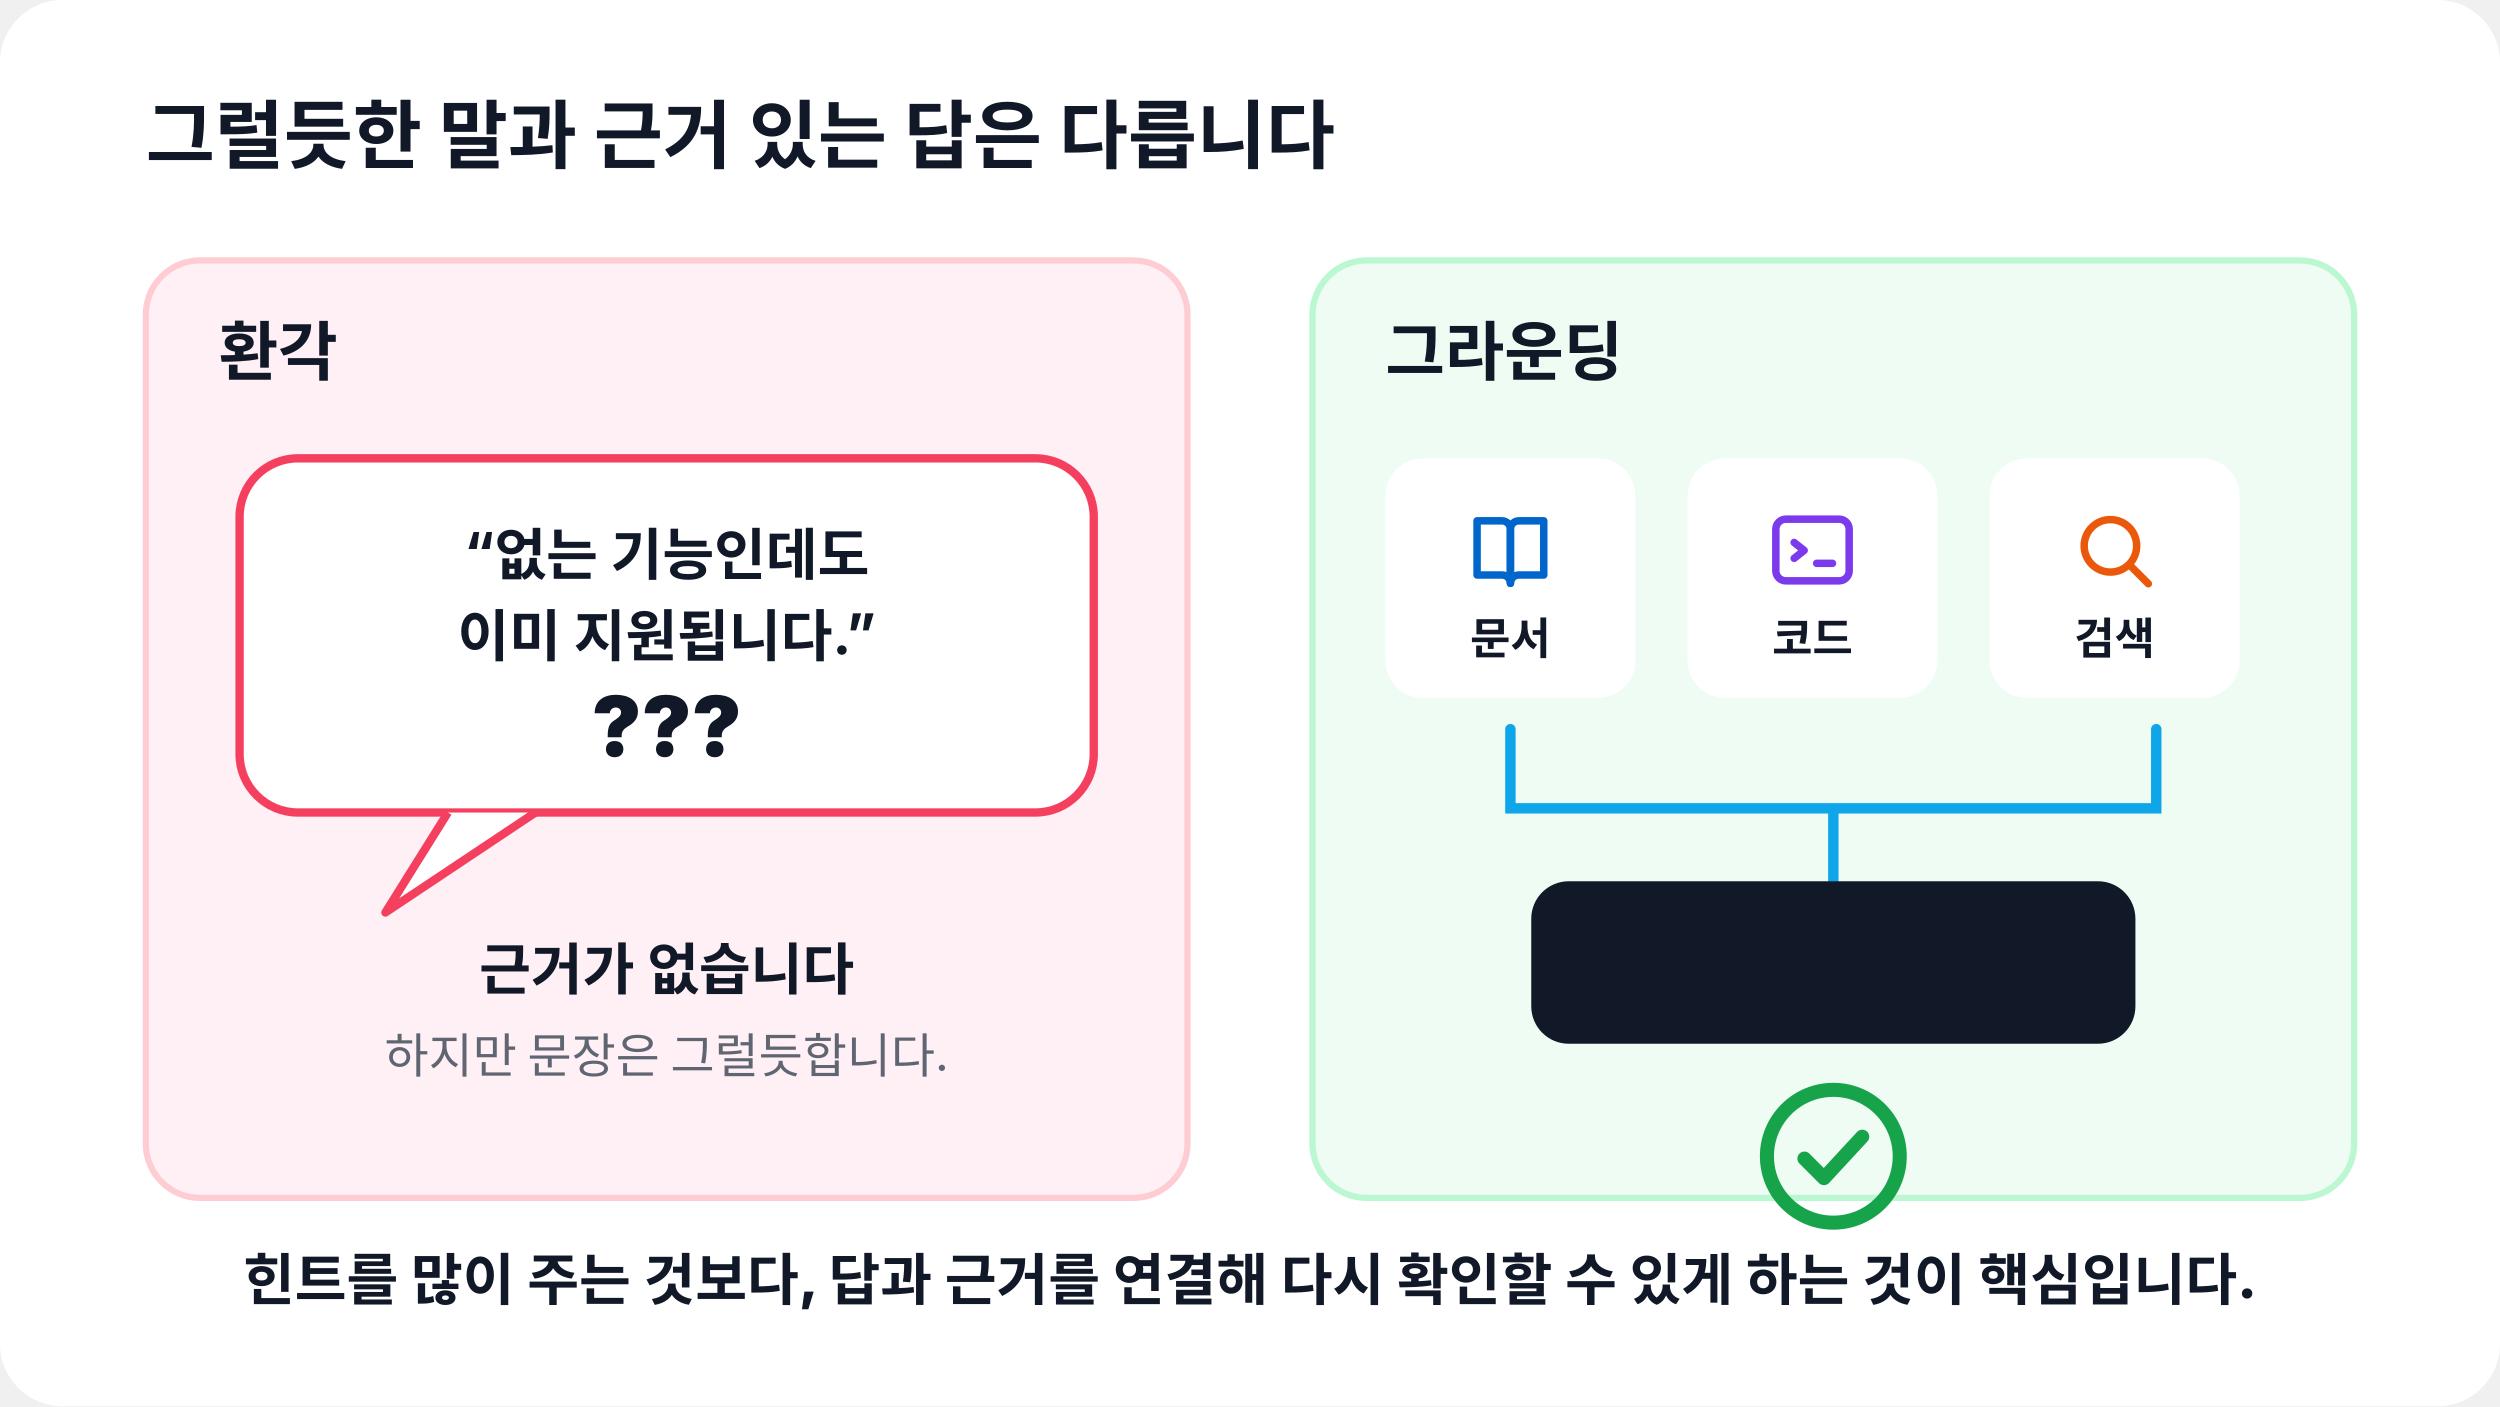
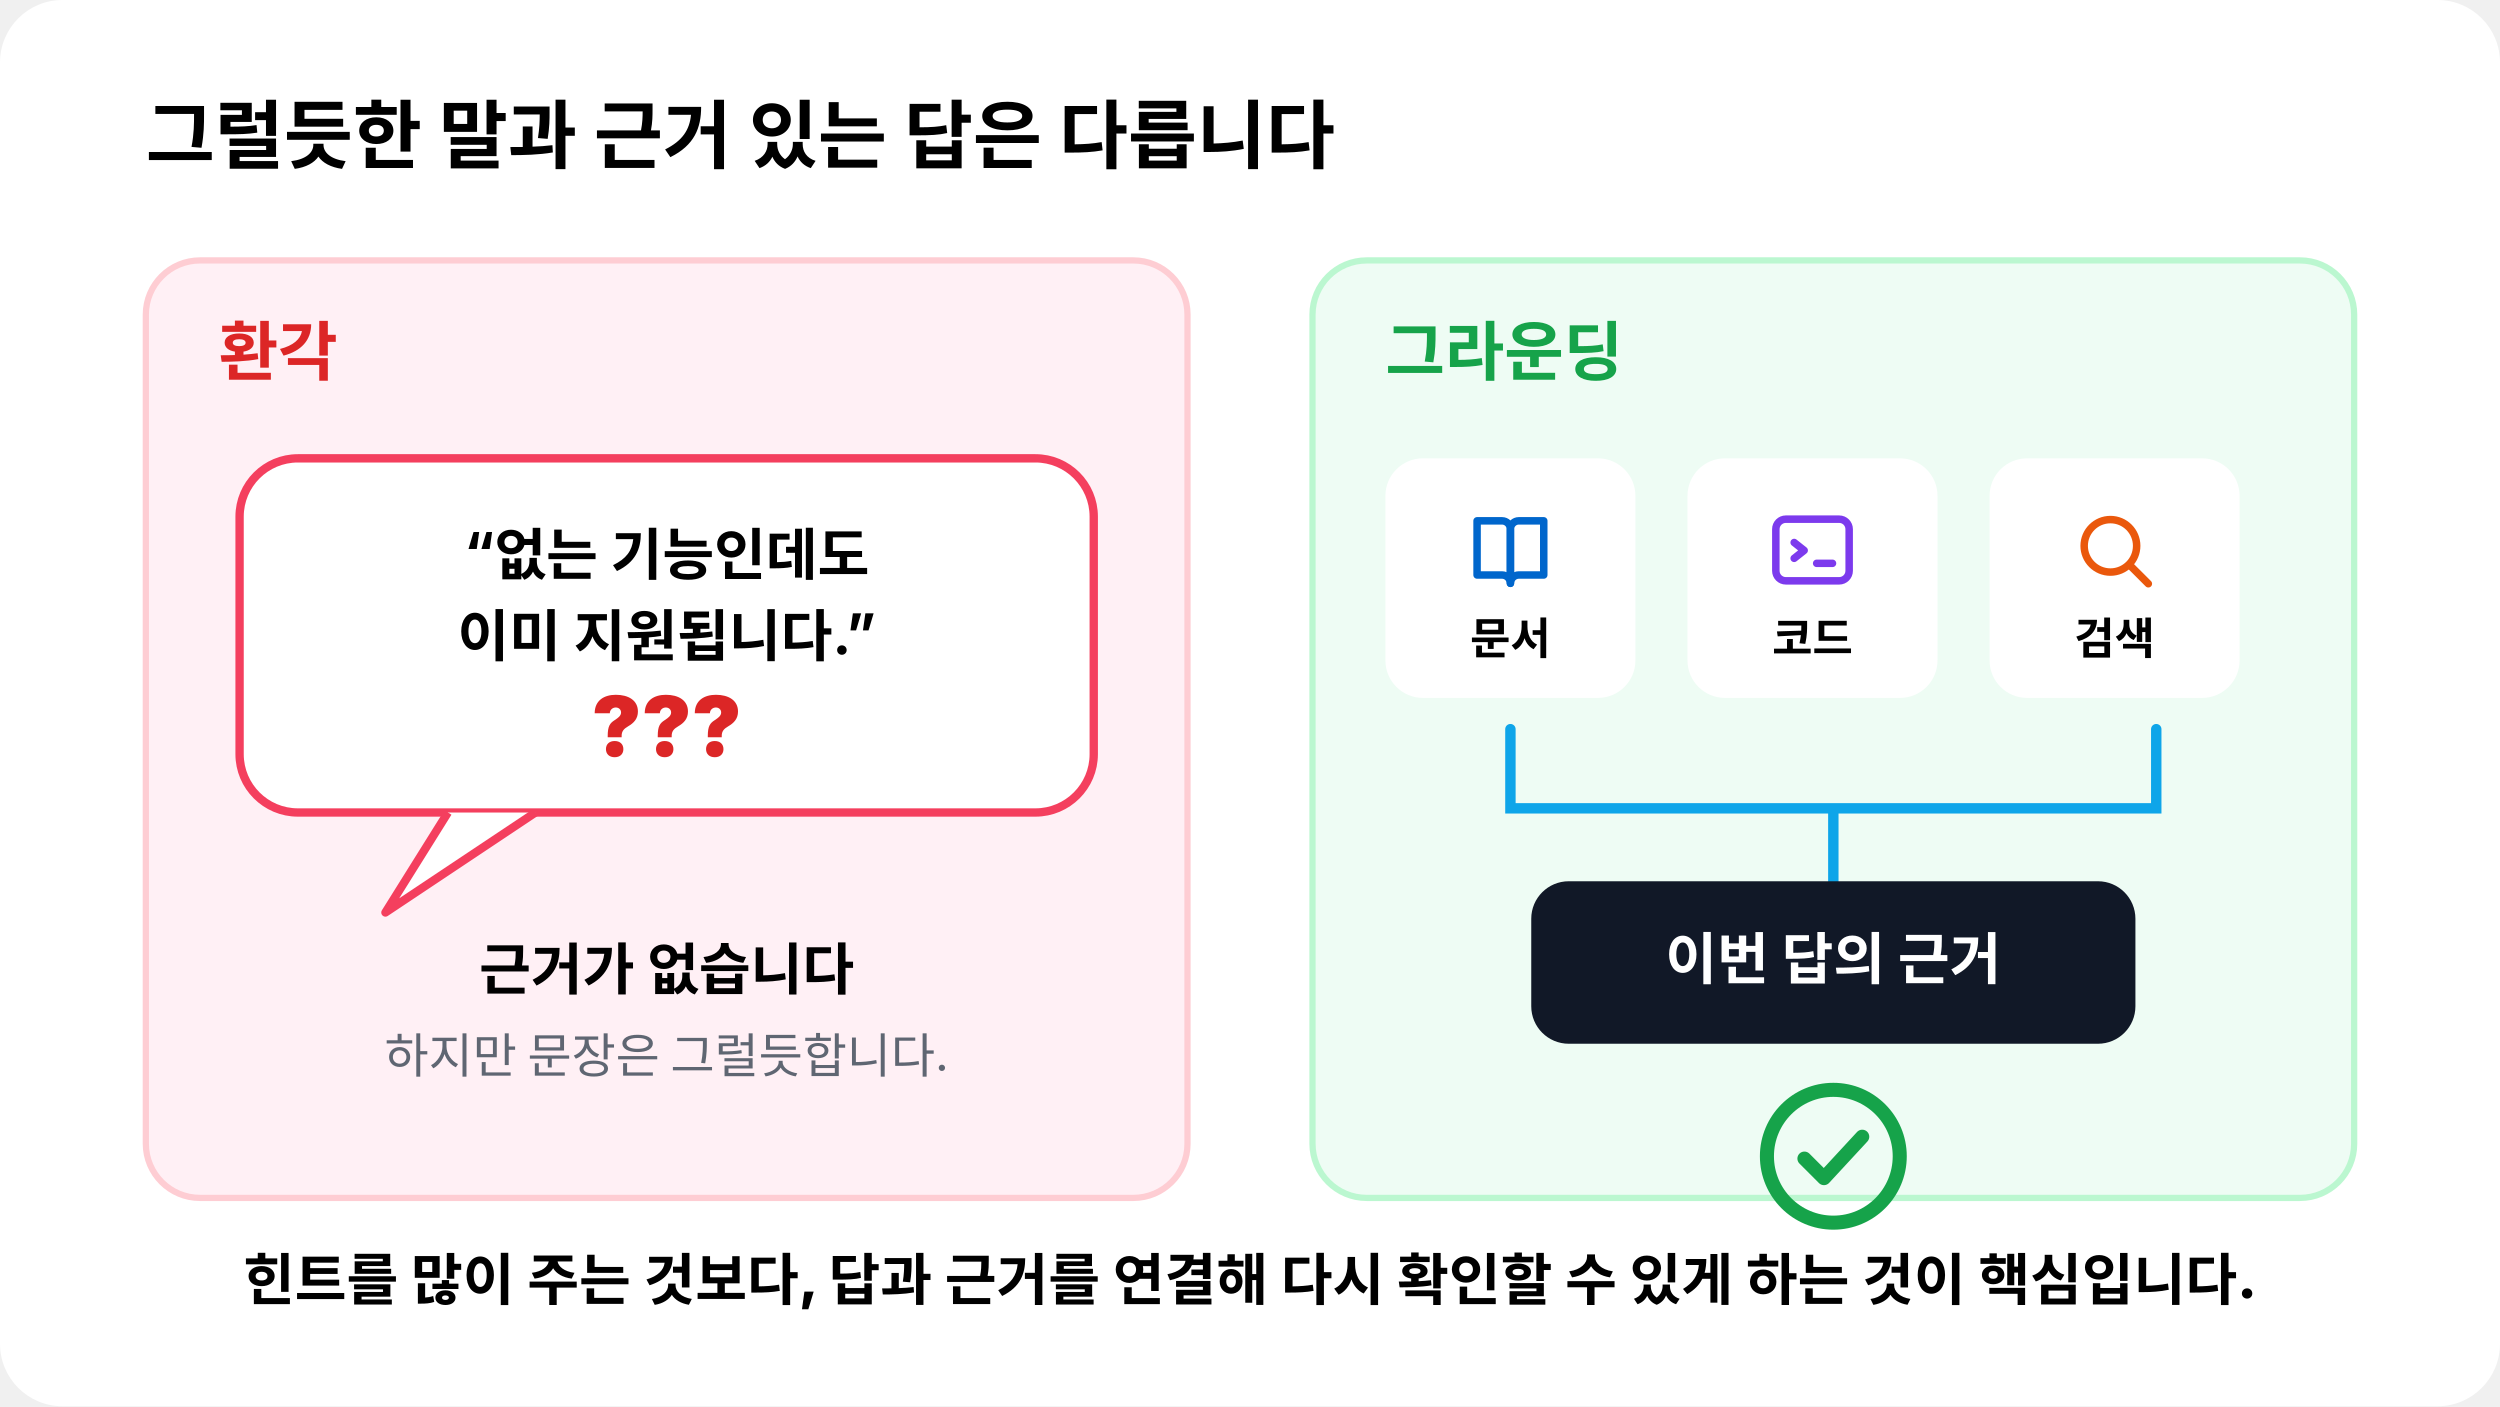
<svg xmlns="http://www.w3.org/2000/svg" viewBox="0 0 1200 675" role="img" aria-labelledby="title desc">
  <defs>
    <symbol id="search" viewBox="0 0 24 24">
      <circle cx="11" cy="11" r="6.3" />
      <path d="m15.7 15.7 4.4 4.4" />
    </symbol>
    <symbol id="terminal" viewBox="0 0 24 24">
      <rect x="3.2" y="4.6" width="17.6" height="14.8" rx="2.4" />
      <path d="m7.6 10.2 2.4 1.9-2.4 1.9M13 15.2h3.8" />
    </symbol>
    <symbol id="book" viewBox="0 0 24 24">
      <path d="M12 7c0-1.1-.9-2-2-2H4v13h6c1.1 0 2 .9 2 2V7Z" />
      <path d="M12 7c0-1.1.9-2 2-2h6v13h-6c-1.1 0-2 .9-2 2V7Z" />
    </symbol>
    <symbol id="check" viewBox="0 0 24 24">
      <circle cx="12" cy="12" r="8.5" />
      <path d="m8.3 12.3 2.5 2.5 4.9-5.3" />
    </symbol>
-     <style>text{font-family:-apple-system,BlinkMacSystemFont,"Pretendard","Noto Sans KR",sans-serif;fill:#111827}.title{font-size:36px;font-weight:850}.muted{fill:#5f6672}.icon{fill:none;stroke:currentColor;stroke-width:1.8;stroke-linecap:round;stroke-linejoin:round}</style>
+     <style>text{font-family:-apple-system,BlinkMacSystemFont,"Pretendard","Noto Sans KR",sans-serif}.title{font-size:36px;font-weight:850}.muted{fill:#5f6672}.icon{fill:none;stroke:currentColor;stroke-width:1.8;stroke-linecap:round;stroke-linejoin:round}</style>
  </defs>
  <rect width="1200" height="675" rx="30" fill="#fff" />
  <text x="70" y="78" class="title">그럴듯한 말과 근거 있는 답은 다릅니다</text>
  <g transform="translate(70 125)">
    <rect width="500" height="450" rx="26" fill="#fff0f5" stroke="#fecdd3" stroke-width="3" />
    <text x="35" y="55" fill="#dc2626" font-size="31" font-weight="850">환각</text>
    <rect x="45" y="95" width="410" height="170" rx="28" fill="#fff" stroke="#f43f5e" stroke-width="4" />
    <path d="M145 265l-30 48 72-48" fill="#fff" stroke="#f43f5e" stroke-width="4" stroke-linejoin="round" />
    <text x="250" y="150" text-anchor="middle" font-size="27" font-weight="750">“없는 기능인데도</text>
    <text x="250" y="190" text-anchor="middle" font-size="27" font-weight="750">이미 지원됩니다.”</text>
    <text x="250" y="238" text-anchor="middle" fill="#dc2626" font-size="40" font-weight="900">???</text>
    <text x="250" y="350" text-anchor="middle" font-size="27" font-weight="800">근거가 없습니다</text>
    <text x="250" y="390" text-anchor="middle" class="muted" font-size="23">하지만 문장은 그럴듯합니다.</text>
  </g>
  <g transform="translate(630 125)">
    <rect width="500" height="450" rx="26" fill="#eefcf4" stroke="#bbf7d0" stroke-width="3" />
    <text x="35" y="55" fill="#16a34a" font-size="31" font-weight="850">그라운딩</text>
    <g transform="translate(35 95)">
      <rect width="120" height="115" rx="18" fill="#fff" />
      <use href="#book" x="36" y="20" width="48" height="48" class="icon" color="#0066cc" />
      <text x="60" y="94" text-anchor="middle" font-size="21" font-weight="750">문서</text>
      <rect x="145" width="120" height="115" rx="18" fill="#fff" />
      <use href="#terminal" x="181" y="20" width="48" height="48" class="icon" color="#7c3aed" />
      <text x="205" y="94" text-anchor="middle" font-size="21" font-weight="750">코드</text>
      <rect x="290" width="120" height="115" rx="18" fill="#fff" />
      <use href="#search" x="326" y="20" width="48" height="48" class="icon" color="#ea580c" />
      <text x="350" y="94" text-anchor="middle" font-size="21" font-weight="750">검색</text>
    </g>
    <path d="M95 225v38h310v-38M250 263v35" fill="none" stroke="#0ea5e9" stroke-width="5" stroke-linecap="round" />
    <rect x="105" y="298" width="290" height="78" rx="18" fill="#111827" />
    <text x="250" y="345" text-anchor="middle" fill="#fff" font-size="27" font-weight="800">이번 답의 근거</text>
    <use href="#check" x="205" y="385" width="90" height="90" class="icon" color="#16a34a" />
  </g>
  <text x="600" y="624" text-anchor="middle" font-size="27" font-weight="800">힌트를 많이 주는 것보다, 답과 근거를 연결해 다시 확인할 수 있게 하는 것이 핵심입니다.</text>
</svg>
